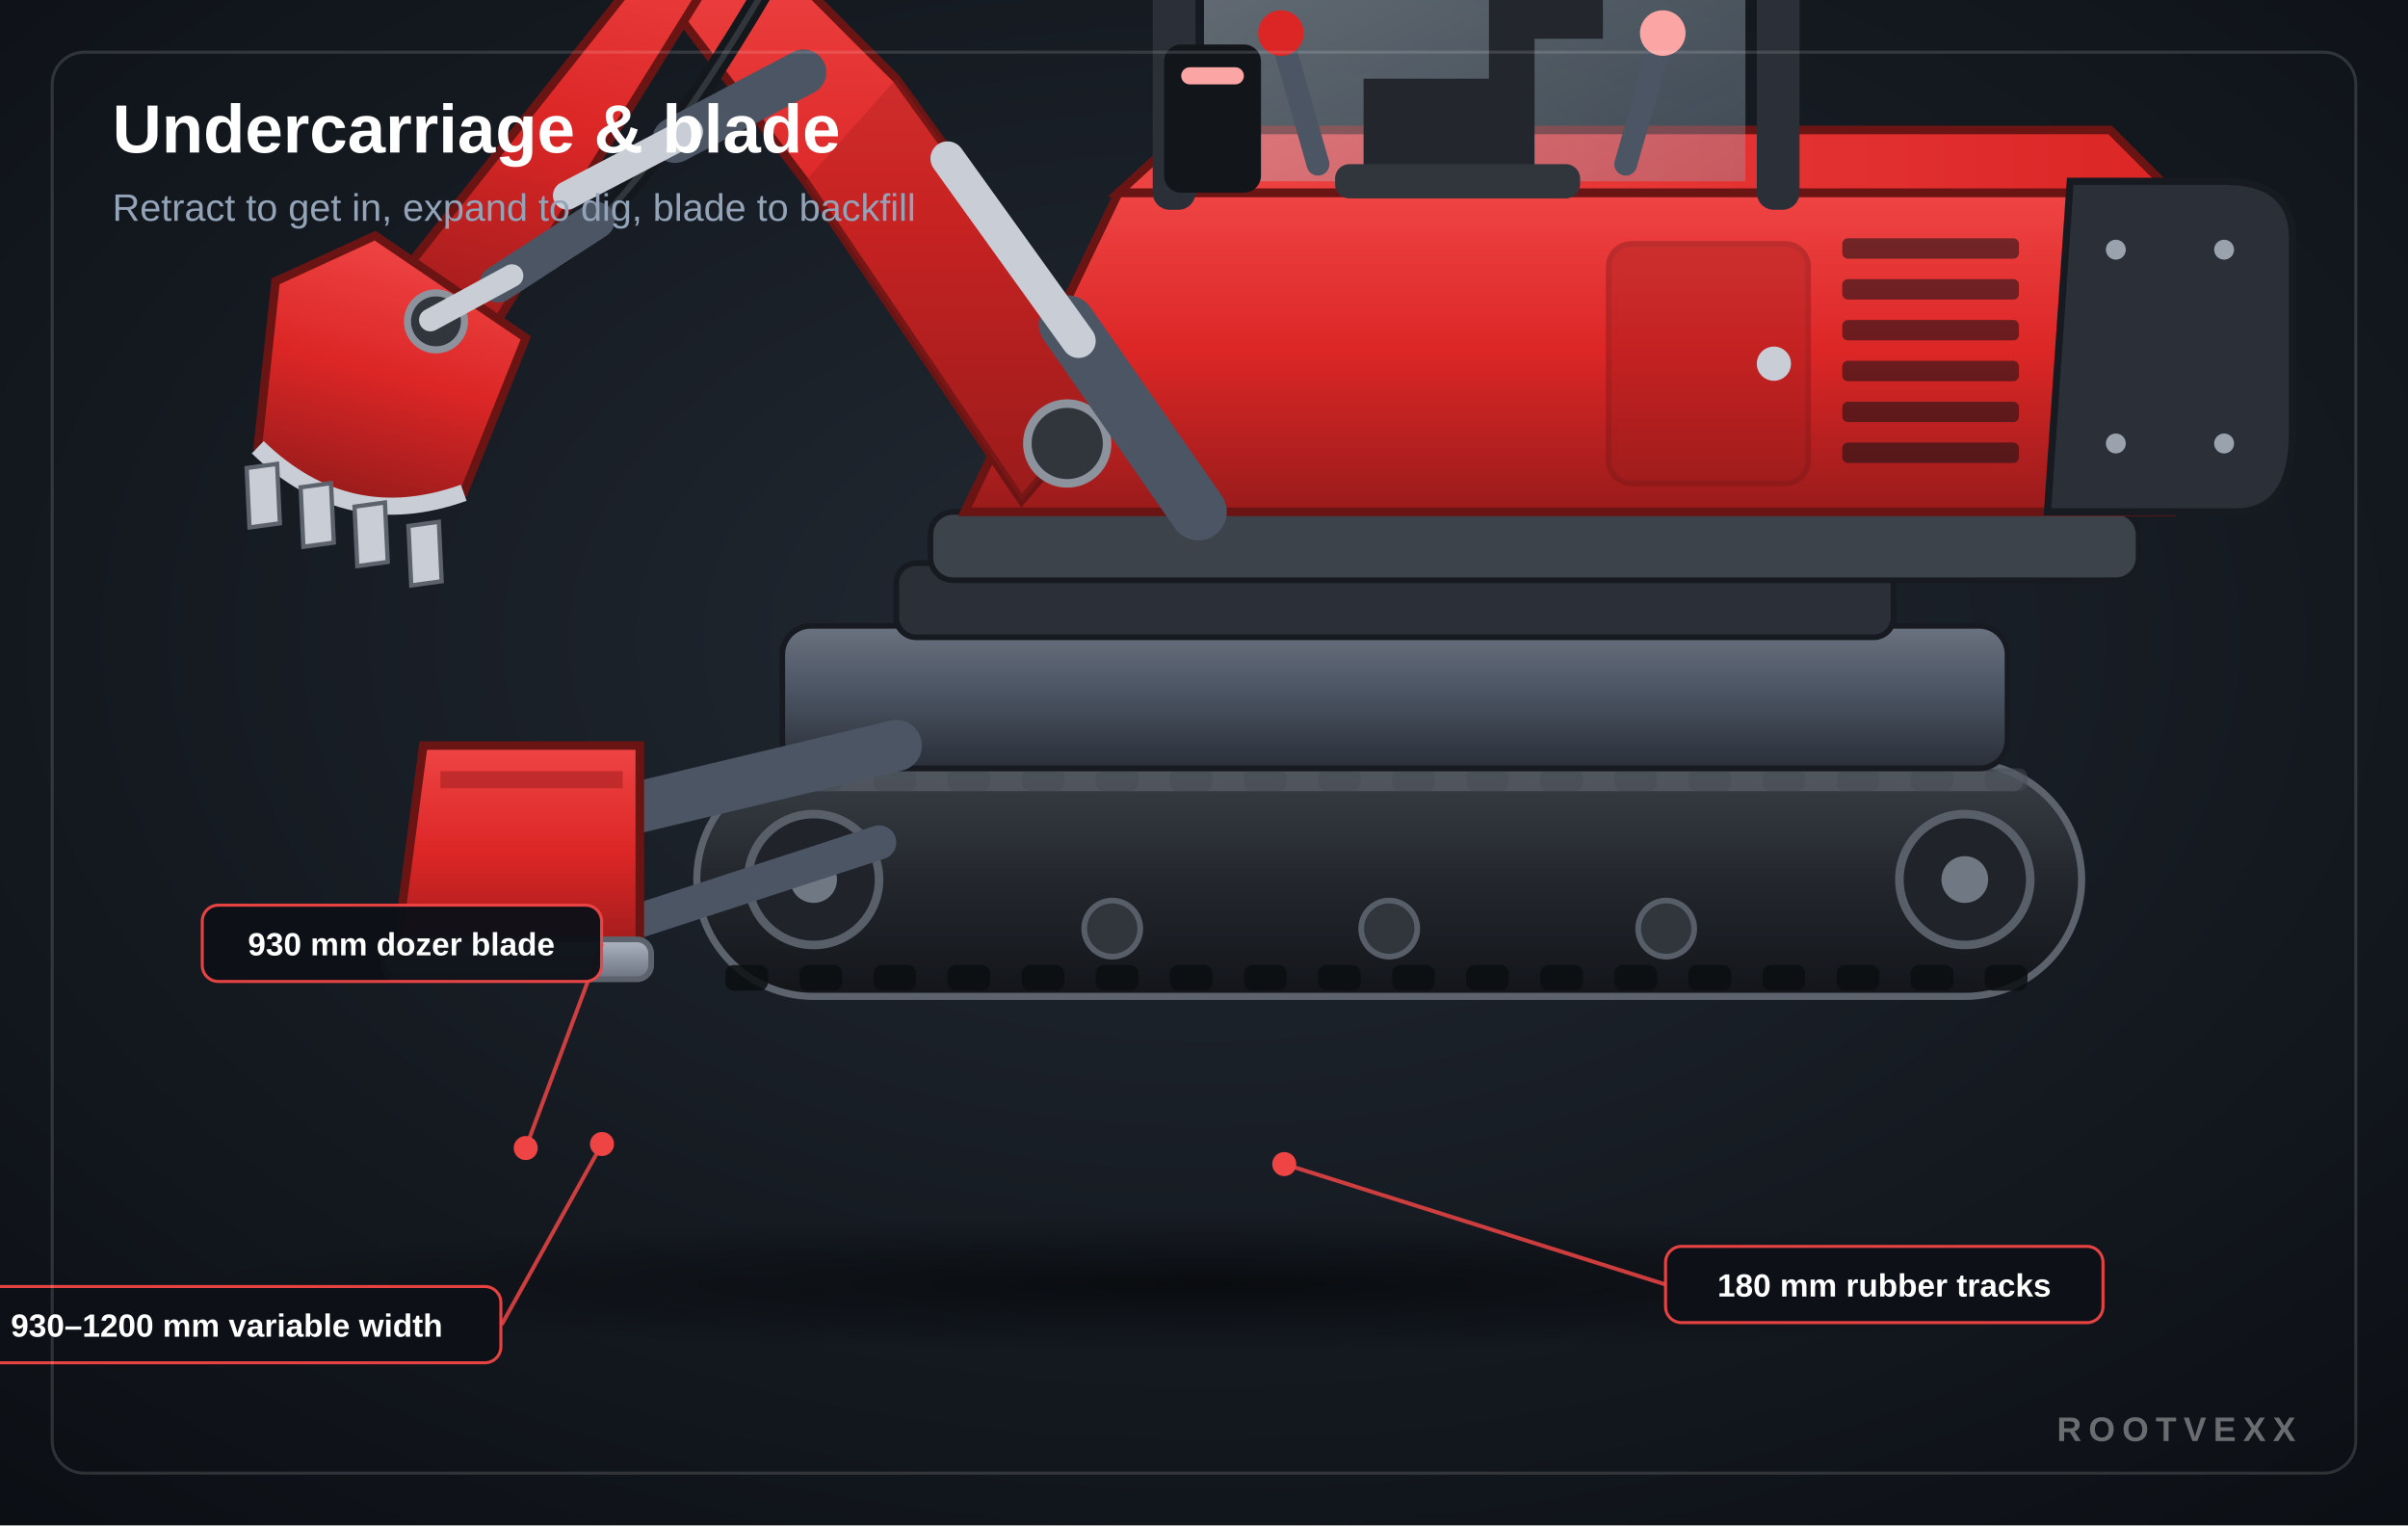
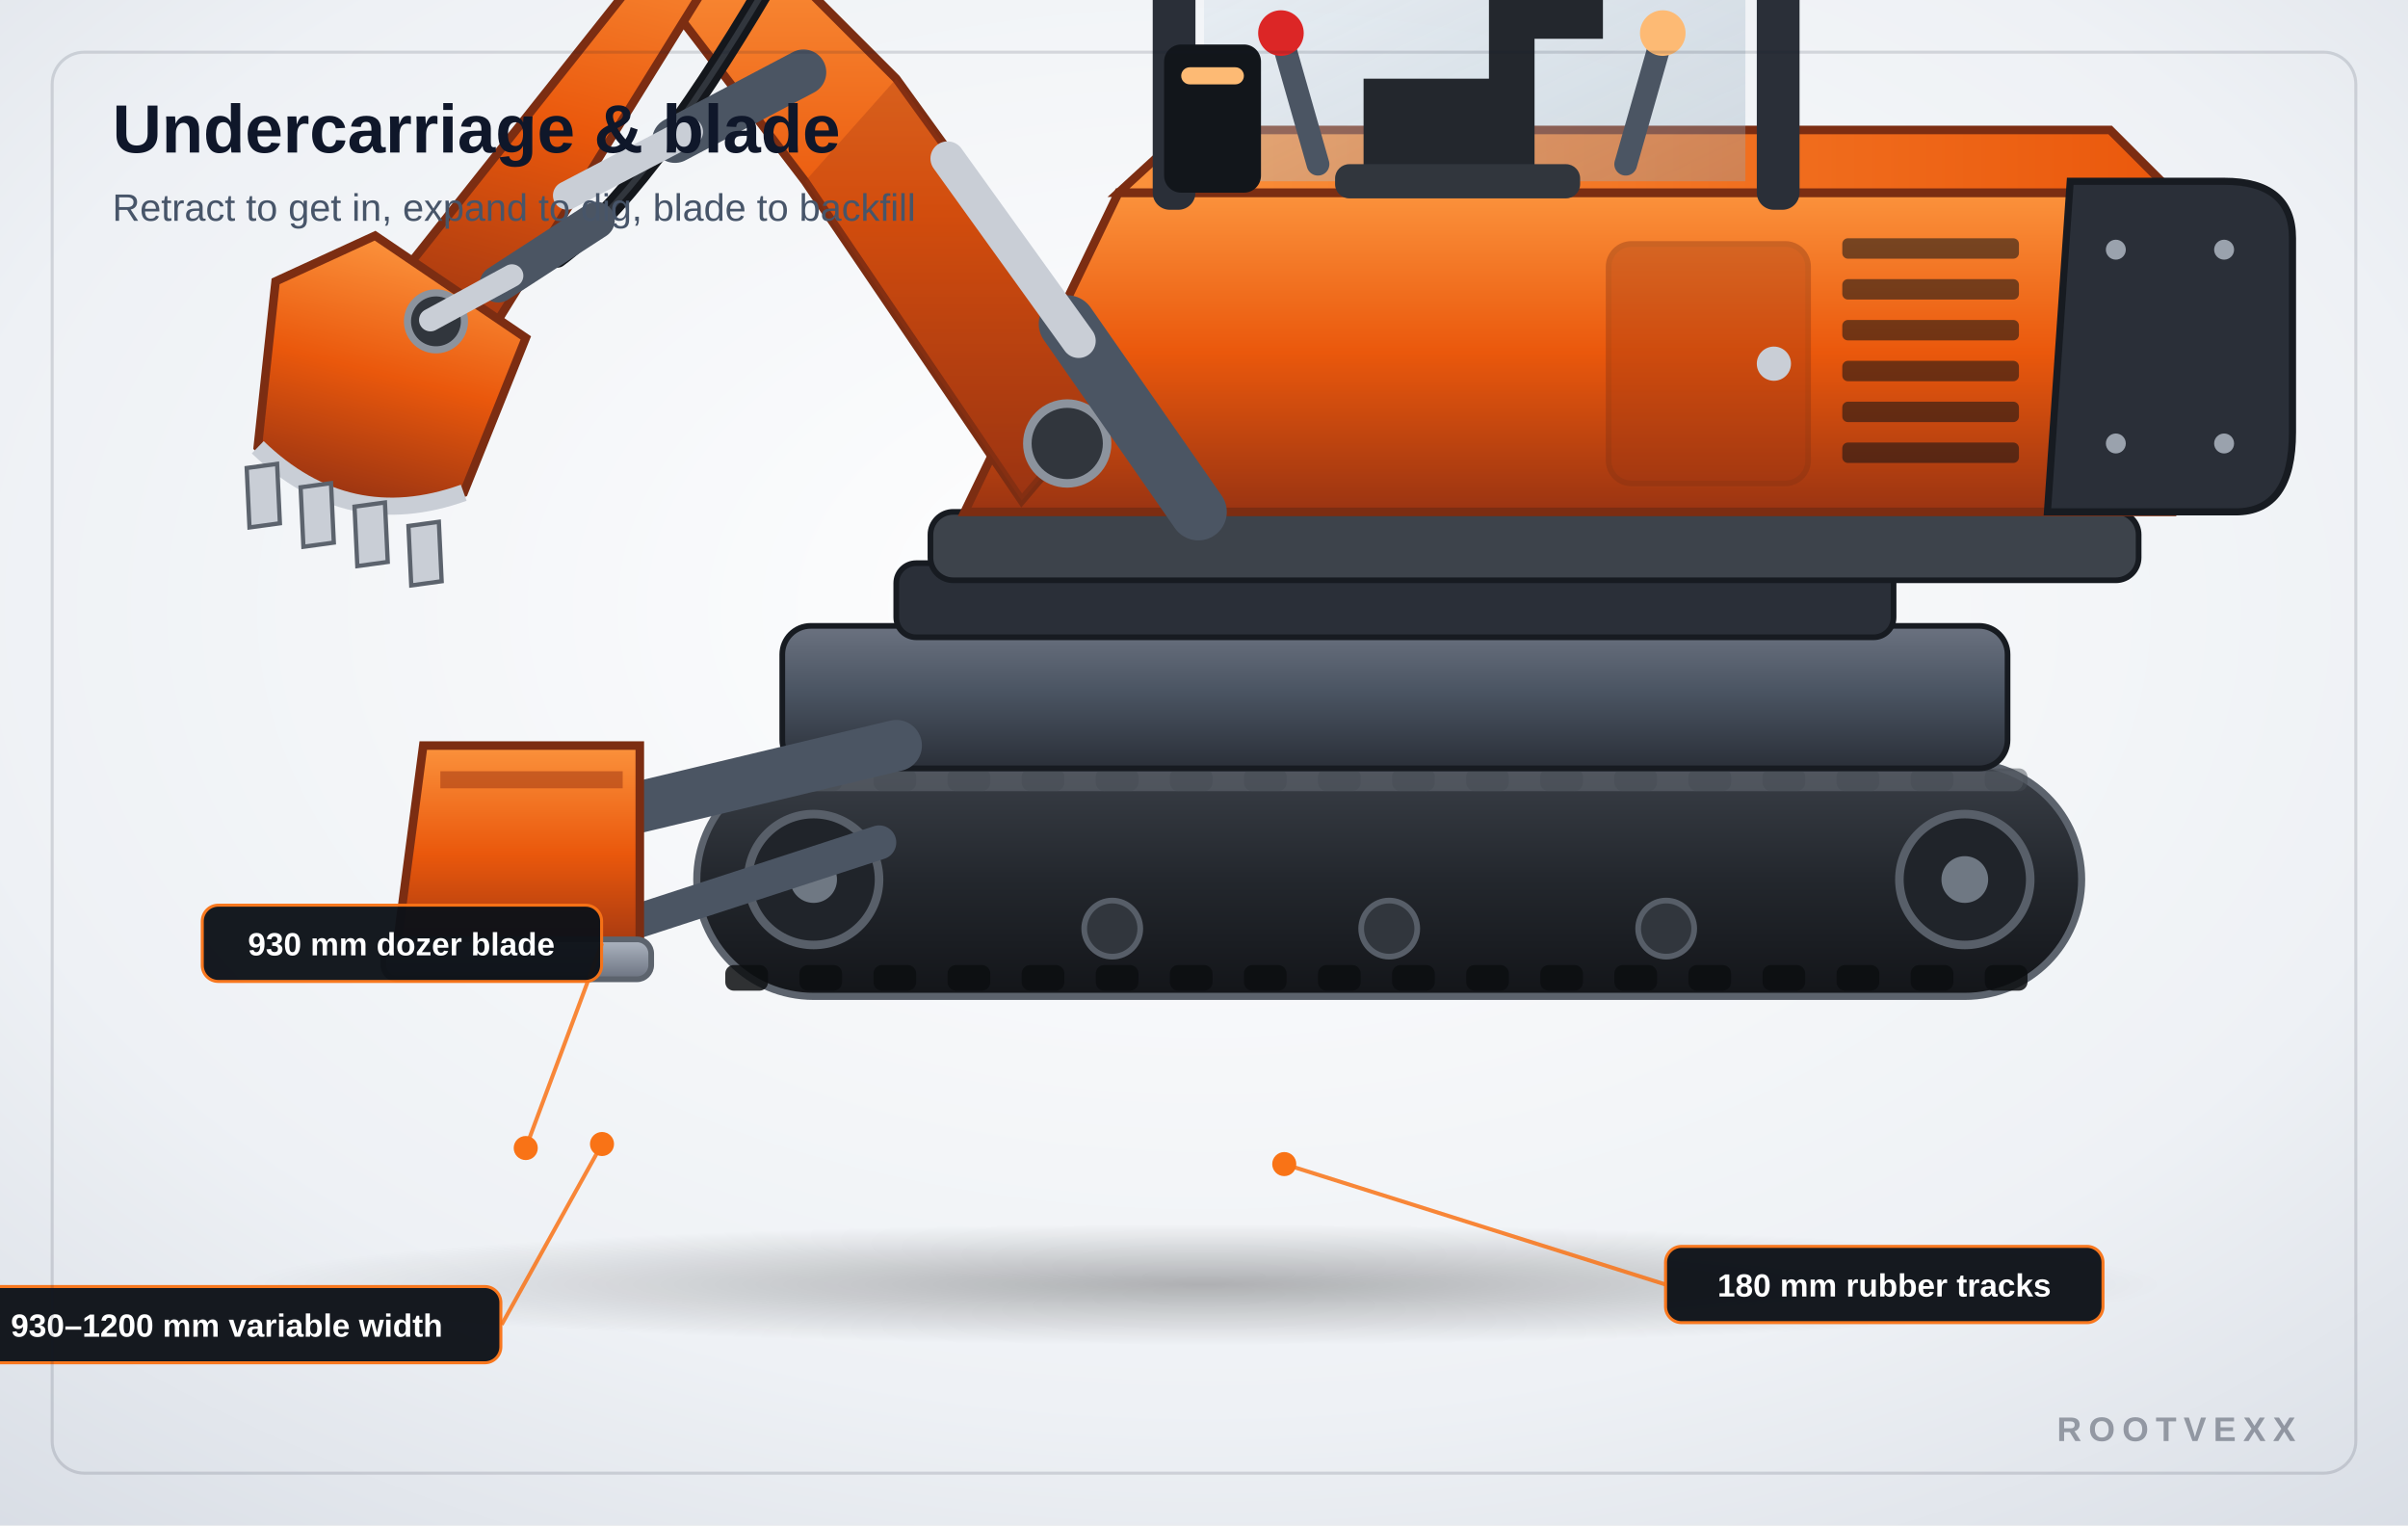
<svg xmlns="http://www.w3.org/2000/svg" viewBox="0 0 1200 760" width="1200" height="760" role="img">
  <defs>
    <linearGradient id="steel" x1="0" y1="0" x2="0" y2="1">
      <stop offset="0" stop-color="#6b7280" />
      <stop offset=".45" stop-color="#4b5563" />
      <stop offset="1" stop-color="#2a2f38" />
    </linearGradient>
    <linearGradient id="steelLite" x1="0" y1="0" x2="0" y2="1">
      <stop offset="0" stop-color="#aeb6c2" />
      <stop offset="1" stop-color="#6b7280" />
    </linearGradient>
    <linearGradient id="dark" x1="0" y1="0" x2="0" y2="1">
      <stop offset="0" stop-color="#31363f" />
      <stop offset="1" stop-color="#15181d" />
    </linearGradient>
    <linearGradient id="rubber" x1="0" y1="0" x2="0" y2="1">
      <stop offset="0" stop-color="#3a3f47" />
      <stop offset=".5" stop-color="#23272d" />
      <stop offset="1" stop-color="#131519" />
    </linearGradient>
    <radialGradient id="studioD" cx=".5" cy=".42" r=".78">
      <stop offset="0" stop-color="#232a33" />
      <stop offset=".6" stop-color="#141920" />
      <stop offset="1" stop-color="#0b0e13" />
    </radialGradient>
    <radialGradient id="studioL" cx=".5" cy=".4" r=".8">
      <stop offset="0" stop-color="#ffffff" />
      <stop offset=".65" stop-color="#eef1f5" />
      <stop offset="1" stop-color="#d7dce4" />
    </radialGradient>
    <linearGradient id="skyG" x1="0" y1="0" x2="0" y2="1">
      <stop offset="0" stop-color="#9fc0d8" />
      <stop offset=".55" stop-color="#cfe0ea" />
      <stop offset="1" stop-color="#e8eef2" />
    </linearGradient>
    <radialGradient id="shadow" cx=".5" cy=".5" r=".5">
      <stop offset="0" stop-color="#000" stop-opacity=".55" />
      <stop offset="1" stop-color="#000" stop-opacity="0" />
    </radialGradient>
    <linearGradient id="glassG" x1="0" y1="0" x2="1" y2="1">
      <stop offset="0" stop-color="#dfeaf2" stop-opacity=".9" />
      <stop offset="1" stop-color="#8fa6b8" stop-opacity=".75" />
    </linearGradient>
    <linearGradient id="paint" x1="0" y1="0" x2="0" y2="1">
-       <stop offset="0" stop-color="#ef4444" />
-       <stop offset=".5" stop-color="#dc2626" />
-       <stop offset="1" stop-color="#991b1b" />
+       <stop offset="0" stop-color="#fb923c" />
+       <stop offset=".5" stop-color="#ea580c" />
+       <stop offset="1" stop-color="#9a3412" />
    </linearGradient>
    <linearGradient id="paintTop" x1="0" y1="0" x2="1" y2="0">
-       <stop offset="0" stop-color="#ef4444" />
-       <stop offset="1" stop-color="#dc2626" />
+       <stop offset="0" stop-color="#fb923c" />
+       <stop offset="1" stop-color="#ea580c" />
    </linearGradient>
  </defs>
-   <rect width="1200" height="760" fill="url(#studioD)" />
-   <ellipse cx="600.0" cy="640" rx="504.0" ry="34" fill="url(#shadow)" />
+   <rect width="1200" height="760" fill="url(#studioL)" />
+   <ellipse cx="600.0" cy="640" rx="480.0" ry="30" fill="url(#shadow)" opacity=".5" />
  <g transform="translate(-110.0,-386.8) scale(1.42)">
    <rect x="322" y="540" width="486" height="82" rx="41.0" fill="url(#rubber)" stroke="#5c636d" stroke-width="2.5" />
    <rect x="342.5" y="543" width="445.0" height="7" rx="3.5" fill="#6e767f" opacity=".45" />
    <rect x="332" y="611" width="15" height="9" rx="3" fill="#0c0e11" opacity=".85" />
    <rect x="332" y="542" width="15" height="8" rx="3" fill="#454b54" opacity=".5" />
    <rect x="358" y="611" width="15" height="9" rx="3" fill="#0c0e11" opacity=".85" />
    <rect x="358" y="542" width="15" height="8" rx="3" fill="#454b54" opacity=".5" />
    <rect x="384" y="611" width="15" height="9" rx="3" fill="#0c0e11" opacity=".85" />
    <rect x="384" y="542" width="15" height="8" rx="3" fill="#454b54" opacity=".5" />
    <rect x="410" y="611" width="15" height="9" rx="3" fill="#0c0e11" opacity=".85" />
    <rect x="410" y="542" width="15" height="8" rx="3" fill="#454b54" opacity=".5" />
    <rect x="436" y="611" width="15" height="9" rx="3" fill="#0c0e11" opacity=".85" />
    <rect x="436" y="542" width="15" height="8" rx="3" fill="#454b54" opacity=".5" />
    <rect x="462" y="611" width="15" height="9" rx="3" fill="#0c0e11" opacity=".85" />
    <rect x="462" y="542" width="15" height="8" rx="3" fill="#454b54" opacity=".5" />
    <rect x="488" y="611" width="15" height="9" rx="3" fill="#0c0e11" opacity=".85" />
    <rect x="488" y="542" width="15" height="8" rx="3" fill="#454b54" opacity=".5" />
    <rect x="514" y="611" width="15" height="9" rx="3" fill="#0c0e11" opacity=".85" />
    <rect x="514" y="542" width="15" height="8" rx="3" fill="#454b54" opacity=".5" />
    <rect x="540" y="611" width="15" height="9" rx="3" fill="#0c0e11" opacity=".85" />
    <rect x="540" y="542" width="15" height="8" rx="3" fill="#454b54" opacity=".5" />
    <rect x="566" y="611" width="15" height="9" rx="3" fill="#0c0e11" opacity=".85" />
    <rect x="566" y="542" width="15" height="8" rx="3" fill="#454b54" opacity=".5" />
    <rect x="592" y="611" width="15" height="9" rx="3" fill="#0c0e11" opacity=".85" />
    <rect x="592" y="542" width="15" height="8" rx="3" fill="#454b54" opacity=".5" />
    <rect x="618" y="611" width="15" height="9" rx="3" fill="#0c0e11" opacity=".85" />
    <rect x="618" y="542" width="15" height="8" rx="3" fill="#454b54" opacity=".5" />
    <rect x="644" y="611" width="15" height="9" rx="3" fill="#0c0e11" opacity=".85" />
    <rect x="644" y="542" width="15" height="8" rx="3" fill="#454b54" opacity=".5" />
    <rect x="670" y="611" width="15" height="9" rx="3" fill="#0c0e11" opacity=".85" />
    <rect x="670" y="542" width="15" height="8" rx="3" fill="#454b54" opacity=".5" />
    <rect x="696" y="611" width="15" height="9" rx="3" fill="#0c0e11" opacity=".85" />
    <rect x="696" y="542" width="15" height="8" rx="3" fill="#454b54" opacity=".5" />
    <rect x="722" y="611" width="15" height="9" rx="3" fill="#0c0e11" opacity=".85" />
    <rect x="722" y="542" width="15" height="8" rx="3" fill="#454b54" opacity=".5" />
    <rect x="748" y="611" width="15" height="9" rx="3" fill="#0c0e11" opacity=".85" />
    <rect x="748" y="542" width="15" height="8" rx="3" fill="#454b54" opacity=".5" />
    <rect x="774" y="611" width="15" height="9" rx="3" fill="#0c0e11" opacity=".85" />
    <rect x="774" y="542" width="15" height="8" rx="3" fill="#454b54" opacity=".5" />
    <circle cx="363.0" cy="581.0" r="22.96" fill="#20242a" stroke="#585f69" stroke-width="3" />
    <circle cx="767.0" cy="581.0" r="22.96" fill="#20242a" stroke="#585f69" stroke-width="3" />
    <circle cx="363.0" cy="581.0" r="8.2" fill="#6f7883" />
    <circle cx="767.0" cy="581.0" r="8.2" fill="#6f7883" />
    <circle cx="467.8" cy="598.22" r="9.84" fill="#31363d" stroke="#575e68" stroke-width="2" />
    <circle cx="565.0" cy="598.22" r="9.84" fill="#31363d" stroke="#575e68" stroke-width="2" />
    <circle cx="662.2" cy="598.22" r="9.84" fill="#31363d" stroke="#575e68" stroke-width="2" />
    <rect x="352" y="492" width="430" height="50" rx="10" fill="url(#steel)" stroke="#171b21" stroke-width="2" />
    <rect x="392" y="470" width="350" height="26" rx="7" fill="#2a2f38" stroke="#171b21" stroke-width="2" />
    <g transform="translate(0,0)">
      <path d="M300 556 L392 534" stroke="#4b5563" stroke-width="18" stroke-linecap="round" />
      <path d="M300 596 L386 568" stroke="#4b5563" stroke-width="12" stroke-linecap="round" />
-       <path d="M226 534 L302 534 L302 610 L216 610 Z" fill="url(#paint)" stroke="#6b1414" stroke-width="3" />
+       <path d="M226 534 L302 534 L302 610 L216 610 Z" fill="url(#paint)" stroke="#7c2d12" stroke-width="3" />
      <rect x="212" y="602" width="94" height="14" rx="5" fill="url(#steelLite)" stroke="#5c636d" stroke-width="2" />
-       <path d="M232 546 L296 546" stroke="#991b1b" stroke-width="6" opacity=".5" />
+       <path d="M232 546 L296 546" stroke="#9a3412" stroke-width="6" opacity=".5" />
    </g>
    <rect x="404" y="452" width="424" height="24" rx="8" fill="#3d434b" stroke="#171b21" stroke-width="2" />
-     <path d="M416 452 L840 452 L860 366 L840 340 L470 340 Z" fill="url(#paint)" stroke="#6b1414" stroke-width="3" />
-     <path d="M470 340 L840 340 L818 318 L494 318 Z" fill="url(#paintTop)" stroke="#6b1414" stroke-width="3" />
+     <path d="M416 452 L840 452 L860 366 L840 340 L470 340 Z" fill="url(#paint)" stroke="#7c2d12" stroke-width="3" />
+     <path d="M470 340 L840 340 L818 318 L494 318 Z" fill="url(#paintTop)" stroke="#7c2d12" stroke-width="3" />
    <path d="M796 452 L862 452 Q882 452 882 424 L882 356 Q882 336 858 336 L804 336 Z" fill="#2a2f38" stroke="#171b21" stroke-width="2.5" />
    <circle cx="820" cy="360" r="3.5" fill="#9aa2ad" />
    <circle cx="858" cy="360" r="3.5" fill="#9aa2ad" />
    <circle cx="820" cy="428" r="3.5" fill="#9aa2ad" />
    <circle cx="858" cy="428" r="3.5" fill="#9aa2ad" />
    <rect x="724" y="356.0" width="62" height="7.167" rx="2" fill="#0f1216" opacity=".55" />
    <rect x="724" y="370.333" width="62" height="7.167" rx="2" fill="#0f1216" opacity=".55" />
    <rect x="724" y="384.667" width="62" height="7.167" rx="2" fill="#0f1216" opacity=".55" />
    <rect x="724" y="399.0" width="62" height="7.167" rx="2" fill="#0f1216" opacity=".55" />
    <rect x="724" y="413.333" width="62" height="7.167" rx="2" fill="#0f1216" opacity=".55" />
    <rect x="724" y="427.667" width="62" height="7.167" rx="2" fill="#0f1216" opacity=".55" />
-     <rect x="642" y="358" width="70" height="84" rx="8" fill="#991b1b" opacity=".35" stroke="#6b1414" stroke-width="2" />
+     <rect x="642" y="358" width="70" height="84" rx="8" fill="#9a3412" opacity=".35" stroke="#7c2d12" stroke-width="2" />
    <circle cx="700" cy="400" r="6" fill="#c9ced6" />
-     <rect x="470" y="212" width="248" height="22" rx="8" fill="url(#paintTop)" stroke="#6b1414" stroke-width="3" />
+     <rect x="470" y="212" width="248" height="22" rx="8" fill="url(#paintTop)" stroke="#7c2d12" stroke-width="3" />
    <rect x="482" y="228" width="15" height="118" rx="6" fill="#2a2f38" />
    <rect x="694" y="228" width="15" height="118" rx="6" fill="#2a2f38" />
    <path d="M500 336 L690 336 L690 246 L500 246 Z" fill="url(#glassG)" opacity=".45" />
    <path d="M556 336 L616 336 L616 286 L640 286 L640 270 L600 270 L600 300 L556 300 Z" fill="#23272d" />
    <rect x="546" y="330" width="86" height="12" rx="5" fill="#31363d" />
    <path d="M540 330 L528 288" stroke="#4b5563" stroke-width="8" stroke-linecap="round" />
    <path d="M648 330 L660 288" stroke="#4b5563" stroke-width="8" stroke-linecap="round" />
    <circle cx="527" cy="284" r="8" fill="#dc2626" />
-     <circle cx="661" cy="284" r="8" fill="#fca5a5" />
+     <circle cx="661" cy="284" r="8" fill="#fdba74" />
    <rect x="486" y="288" width="34" height="52" rx="6" fill="#12161b" />
-     <rect x="492" y="296" width="22" height="6" rx="3" fill="#fca5a5" />
+     <rect x="492" y="296" width="22" height="6" rx="3" fill="#fdba74" />
    <g transform="rotate(0 452 428)">
-       <path d="M436 448 L470 408 L392 300 L338 246 L308 268 L360 336 Z" fill="url(#paint)" stroke="#6b1414" stroke-width="3" />
-       <path d="M436 448 L470 408 L392 300 L360 336 Z" fill="#991b1b" opacity=".3" />
+       <path d="M436 448 L470 408 L392 300 L338 246 L308 268 L360 336 Z" fill="url(#paint)" stroke="#7c2d12" stroke-width="3" />
+       <path d="M436 448 L470 408 L392 300 L360 336 Z" fill="#9a3412" opacity=".3" />
      <circle cx="452" cy="428" r="14" fill="#31363d" stroke="#8c939d" stroke-width="3" />
      <path d="M498 452 L452 386" stroke="#4b5563" stroke-width="20" stroke-linecap="round" />
      <path d="M456 392 L410 328" stroke="#c9ced6" stroke-width="12" stroke-linecap="round" />
      <g transform="rotate(14 324 258)">
-         <path d="M336 240 L306 264 L246 396 L280 414 Z" fill="url(#paint)" stroke="#6b1414" stroke-width="3" />
+         <path d="M336 240 L306 264 L246 396 L280 414 Z" fill="url(#paint)" stroke="#7c2d12" stroke-width="3" />
        <circle cx="324" cy="258" r="12" fill="#31363d" stroke="#8c939d" stroke-width="3" />
        <path d="M348 262 Q324.0 343.0 300 372" fill="none" stroke="#14171c" stroke-width="7" stroke-linecap="round" />
        <path d="M348 262 Q324.0 343.0 300 372" fill="none" stroke="#3d434b" stroke-width="2.1" stroke-linecap="round" opacity=".7" />
        <path d="M368 288 L330 322" stroke="#4b5563" stroke-width="16" stroke-linecap="round" />
        <path d="M334 318 L298 350" stroke="#c9ced6" stroke-width="10" stroke-linecap="round" />
        <g transform="rotate(0 264 404)">
-           <path d="M236 380 L296 402 L288 460 Q252 484 214 462 L206 404 Z" fill="url(#paint)" stroke="#6b1414" stroke-width="3" />
+           <path d="M236 380 L296 402 L288 460 Q252 484 214 462 L206 404 Z" fill="url(#paint)" stroke="#7c2d12" stroke-width="3" />
          <path d="M214 462 Q252 484 288 460" fill="none" stroke="#c9ced6" stroke-width="6" />
          <path d="M212 470 l6 20 l10 -4 l-6 -20 z" fill="#c9ced6" stroke="#5c636d" stroke-width="1.5" />
          <path d="M232 472 l6 20 l10 -4 l-6 -20 z" fill="#c9ced6" stroke="#5c636d" stroke-width="1.5" />
          <path d="M252 474 l6 20 l10 -4 l-6 -20 z" fill="#c9ced6" stroke="#5c636d" stroke-width="1.5" />
          <path d="M272 476 l6 20 l10 -4 l-6 -20 z" fill="#c9ced6" stroke="#5c636d" stroke-width="1.5" />
          <circle cx="264" cy="404" r="10" fill="#31363d" stroke="#8c939d" stroke-width="2.5" />
        </g>
        <path d="M310 356 L282 386" stroke="#4b5563" stroke-width="13" stroke-linecap="round" />
        <path d="M286 382 L262 404" stroke="#c9ced6" stroke-width="8" stroke-linecap="round" />
      </g>
    </g>
  </g>
-   <path d="M300 570 L250 660" stroke="#ef4444" stroke-width="2" opacity=".85" />
-   <circle cx="300" cy="570" r="6" fill="#ef4444" />
-   <rect x="-24.4" y="641" width="274" height="38" rx="8" fill="#0d1117" stroke="#ef4444" stroke-width="1.5" opacity=".96" />
+   <path d="M300 570 L250 660" stroke="#f97316" stroke-width="2" opacity=".85" />
+   <circle cx="300" cy="570" r="6" fill="#f97316" />
+   <rect x="-24.4" y="641" width="274" height="38" rx="8" fill="#0d1117" stroke="#f97316" stroke-width="1.5" opacity=".96" />
  <text x="113" y="666" text-anchor="middle" font-family="Arial,Helvetica,sans-serif" font-weight="700" font-size="16" fill="#fff">930–1200 mm variable width</text>
-   <path d="M262 572 L300 470" stroke="#ef4444" stroke-width="2" opacity=".85" />
-   <circle cx="262" cy="572" r="6" fill="#ef4444" />
-   <rect x="100.8" y="451" width="199" height="38" rx="8" fill="#0d1117" stroke="#ef4444" stroke-width="1.5" opacity=".96" />
+   <path d="M262 572 L300 470" stroke="#f97316" stroke-width="2" opacity=".85" />
+   <circle cx="262" cy="572" r="6" fill="#f97316" />
+   <rect x="100.8" y="451" width="199" height="38" rx="8" fill="#0d1117" stroke="#f97316" stroke-width="1.5" opacity=".96" />
  <text x="200" y="476" text-anchor="middle" font-family="Arial,Helvetica,sans-serif" font-weight="700" font-size="16" fill="#fff">930 mm dozer blade</text>
-   <path d="M640 580 L830 640" stroke="#ef4444" stroke-width="2" opacity=".85" />
-   <circle cx="640" cy="580" r="6" fill="#ef4444" />
-   <rect x="830" y="621" width="218" height="38" rx="8" fill="#0d1117" stroke="#ef4444" stroke-width="1.5" opacity=".96" />
+   <path d="M640 580 L830 640" stroke="#f97316" stroke-width="2" opacity=".85" />
+   <circle cx="640" cy="580" r="6" fill="#f97316" />
+   <rect x="830" y="621" width="218" height="38" rx="8" fill="#0d1117" stroke="#f97316" stroke-width="1.5" opacity=".96" />
  <text x="939" y="646" text-anchor="middle" font-family="Arial,Helvetica,sans-serif" font-weight="700" font-size="16" fill="#fff">180 mm rubber tracks</text>
-   <text x="56" y="76" font-family="Arial,Helvetica,sans-serif" font-weight="800" font-size="34" fill="#ffffff">Undercarriage &amp; blade</text>
-   <text x="56" y="110" font-family="Arial,Helvetica,sans-serif" font-weight="500" font-size="19" fill="#93a3b8">Retract to get in, expand to dig, blade to backfill</text>
-   <rect x="26" y="26" width="1148" height="708" rx="16" fill="none" stroke="#ffffff" stroke-width="1.5" opacity=".14" />
-   <text x="1144" y="718" text-anchor="end" font-family="Arial,Helvetica,sans-serif" font-weight="800" font-size="17" letter-spacing="3.5" fill="#ffffff" opacity=".38">ROOTVEXX</text>
+   <text x="56" y="76" font-family="Arial,Helvetica,sans-serif" font-weight="800" font-size="34" fill="#0f172a">Undercarriage &amp; blade</text>
+   <text x="56" y="110" font-family="Arial,Helvetica,sans-serif" font-weight="500" font-size="19" fill="#475569">Retract to get in, expand to dig, blade to backfill</text>
+   <rect x="26" y="26" width="1148" height="708" rx="16" fill="none" stroke="#0f172a" stroke-width="1.5" opacity=".14" />
+   <text x="1144" y="718" text-anchor="end" font-family="Arial,Helvetica,sans-serif" font-weight="800" font-size="17" letter-spacing="3.5" fill="#0f172a" opacity=".38">ROOTVEXX</text>
</svg>
